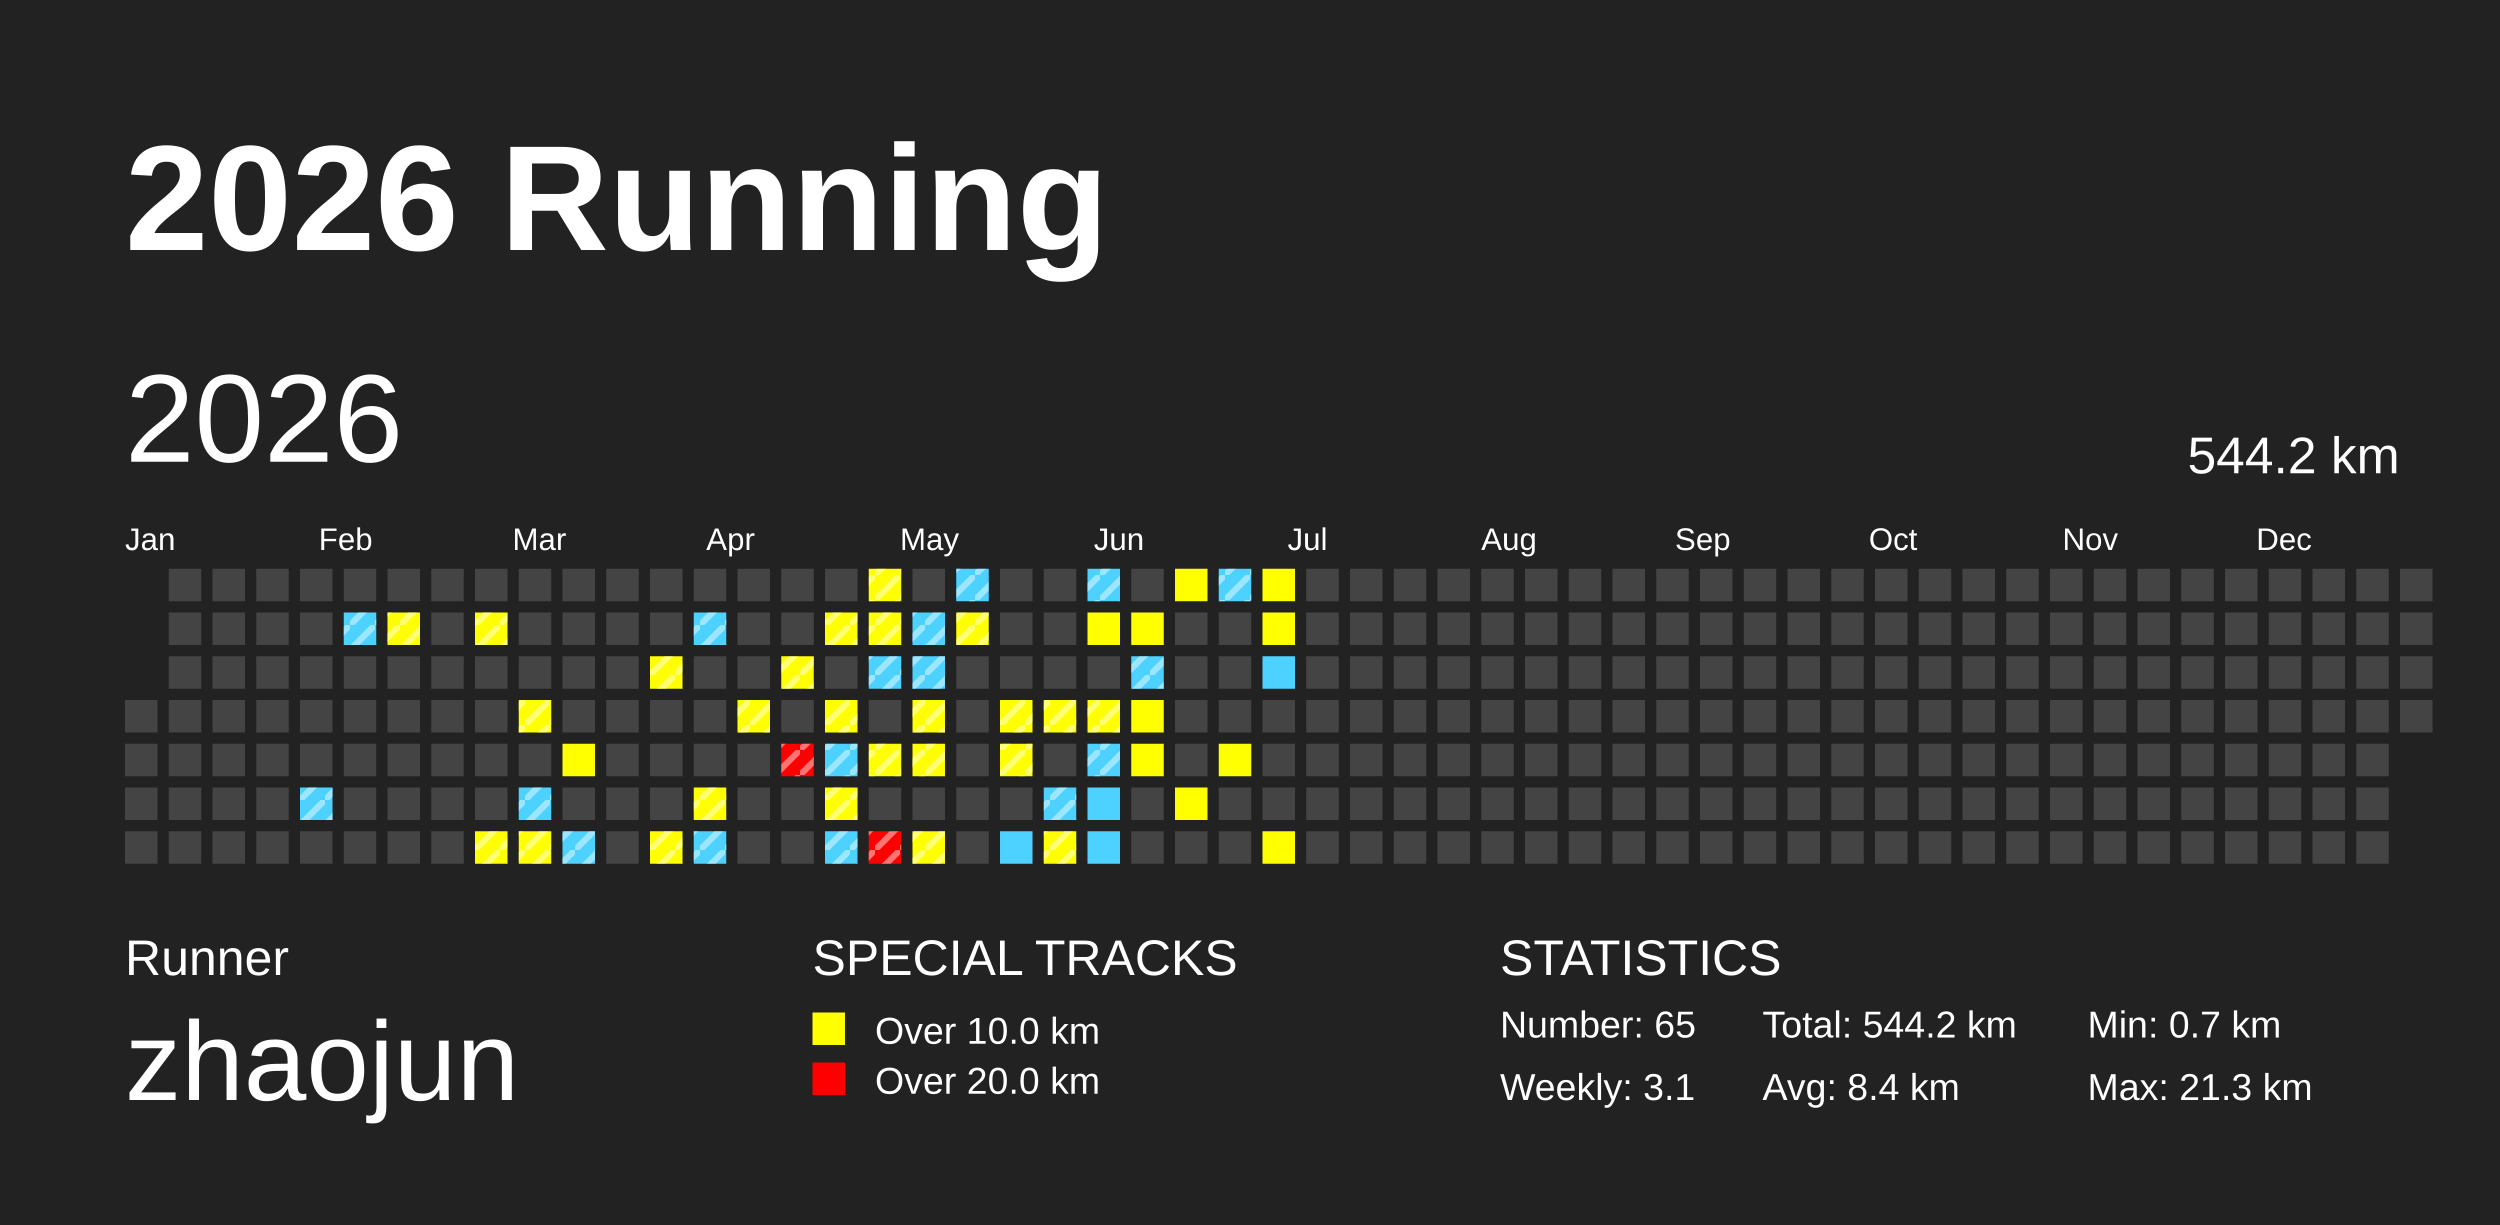
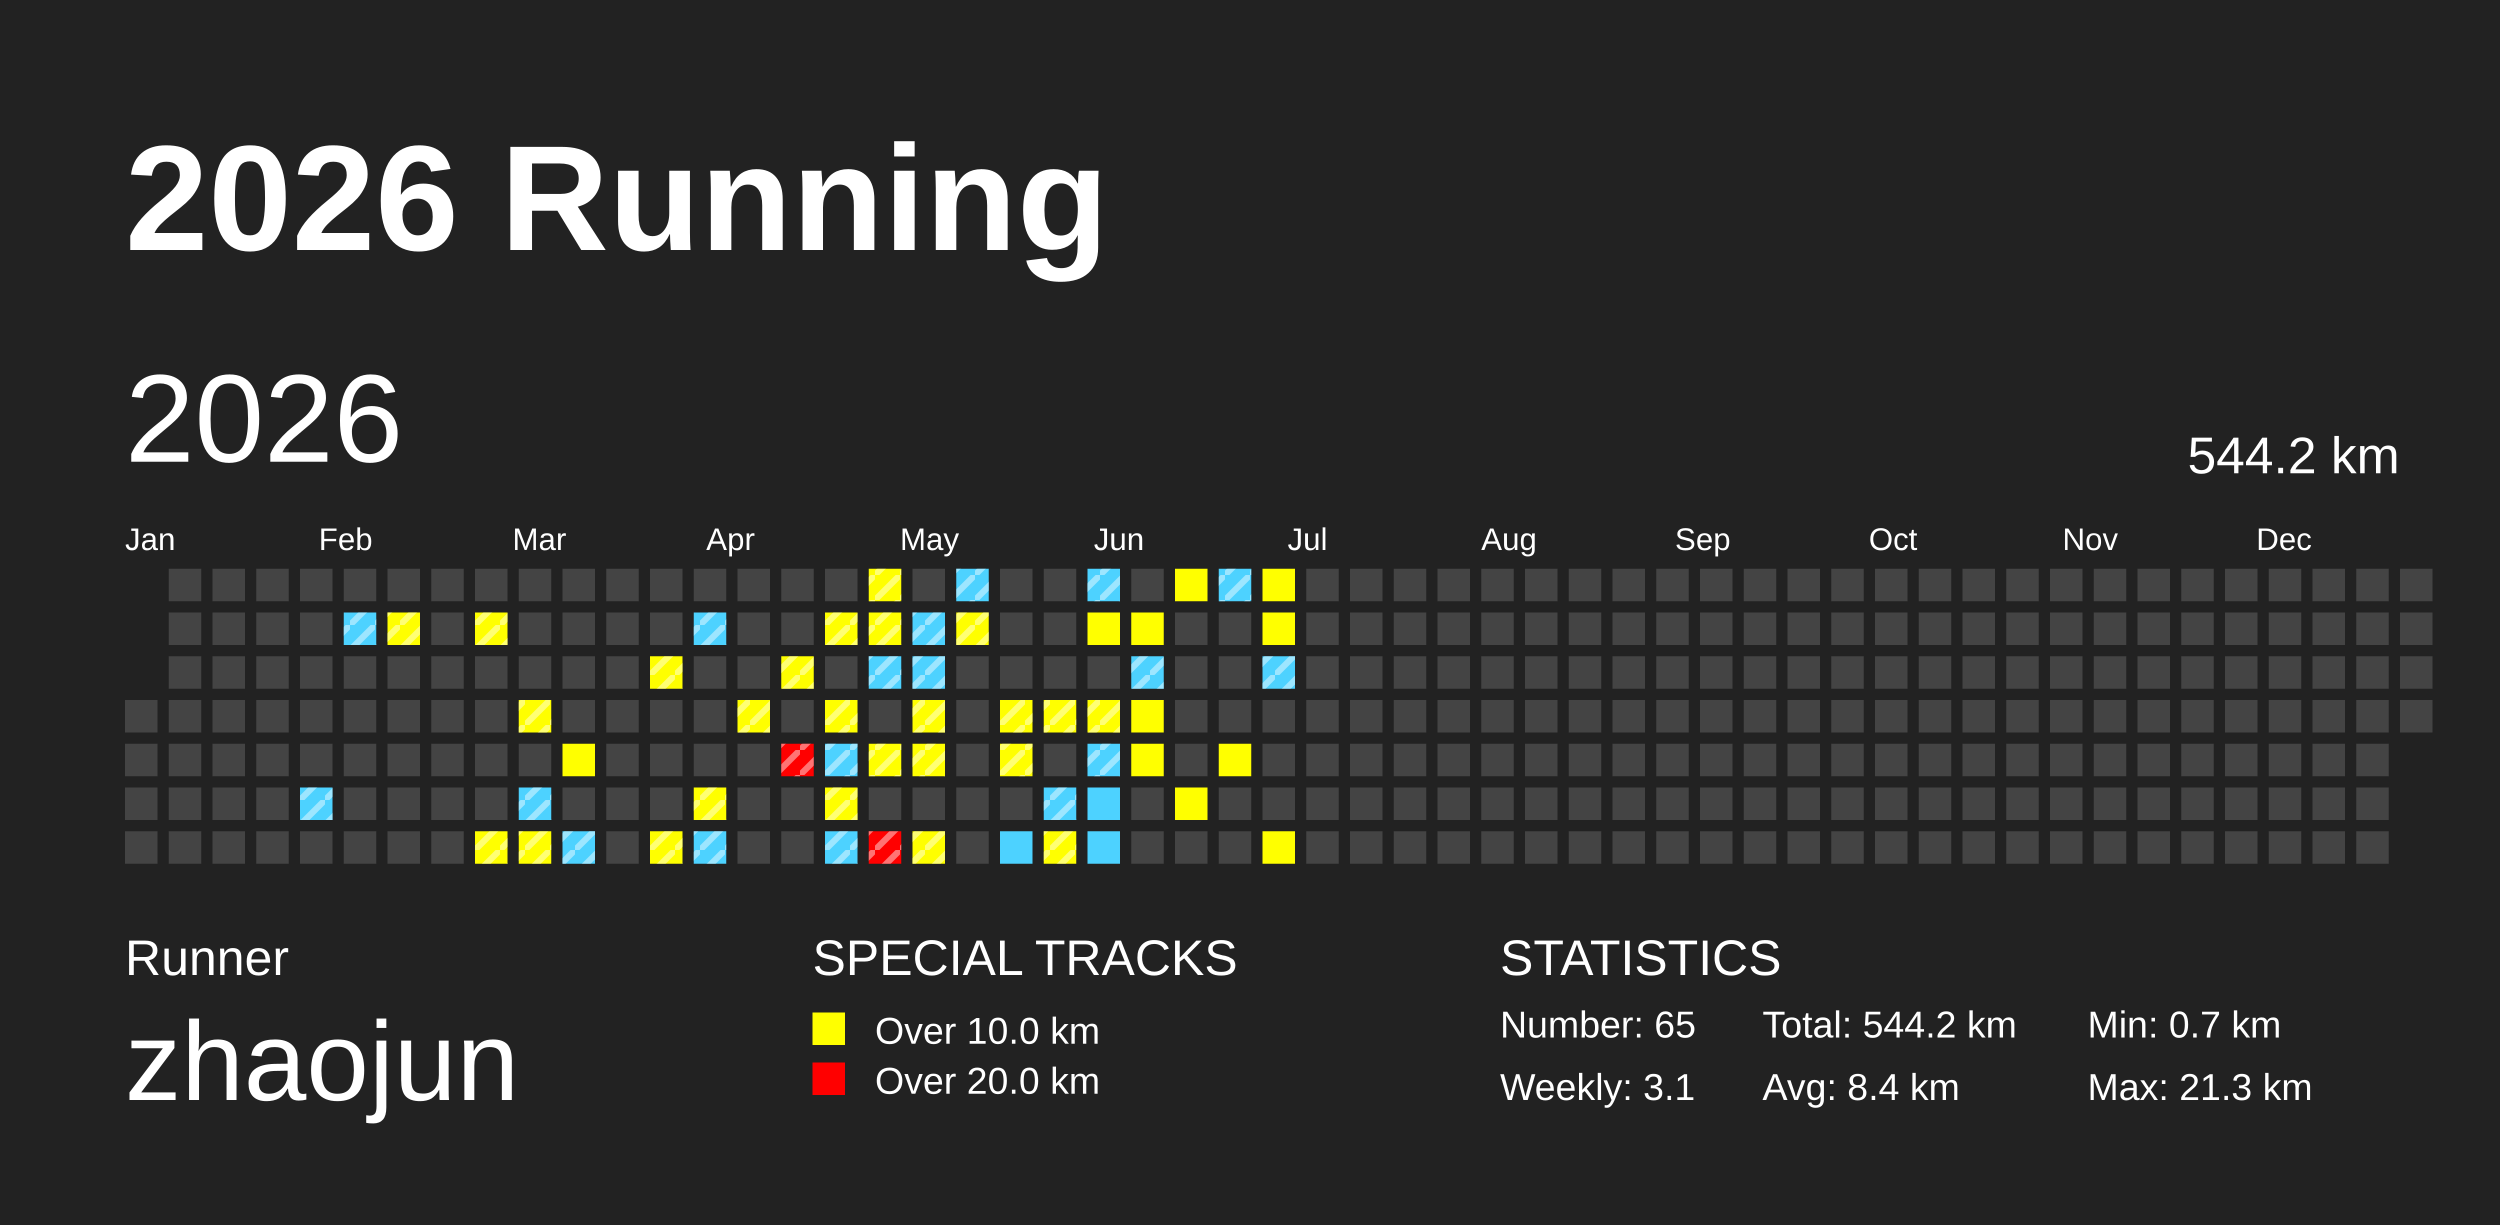
<svg xmlns="http://www.w3.org/2000/svg" baseProfile="full" height="98mm" version="1.1" viewBox="0,0,200,98" width="200mm">
  <defs>
    <pattern height="2" id="indoor-stripe" patternUnits="userSpaceOnUse" width="2">
      <line stroke="white" stroke-opacity="0.45" stroke-width="0.5" x1="0" x2="2" y1="2" y2="0" />
    </pattern>
  </defs>
  <rect fill="#222222" height="98" width="200" x="0" y="0" />
  <text fill="#FFFFFF" style="font-size:12px; font-family:Arial; font-weight:bold;" x="10" y="20">2026 Running</text>
  <text fill="#FFFFFF" style="font-size:4px; font-family:Arial" x="10" y="78">Runner</text>
  <text fill="#FFFFFF" style="font-size:9px; font-family:Arial" x="10" y="88">zhaojun</text>
  <text fill="#FFFFFF" style="font-size:4px; font-family:Arial" x="65" y="78">SPECIAL TRACKS</text>
  <rect fill="yellow" height="2.6" width="2.6" x="65" y="81" />
  <text fill="#FFFFFF" style="font-size:3px; font-family:Arial" x="70" y="83.5">Over 10.0 km</text>
  <rect fill="red" height="2.6" width="2.6" x="65" y="85" />
  <text fill="#FFFFFF" style="font-size:3px; font-family:Arial" x="70" y="87.5">Over 20.0 km</text>
  <text fill="#FFFFFF" style="font-size:4px; font-family:Arial" x="120" y="78">STATISTICS</text>
  <text fill="#FFFFFF" style="font-size:3px; font-family:Arial" x="120" y="83">Number: 65</text>
  <text fill="#FFFFFF" style="font-size:3px; font-family:Arial" x="120" y="88">Weekly: 3.1</text>
  <text fill="#FFFFFF" style="font-size:3px; font-family:Arial" x="141" y="83">Total: 544.2 km</text>
  <text fill="#FFFFFF" style="font-size:3px; font-family:Arial" x="141" y="88">Avg: 8.4 km</text>
  <text fill="#FFFFFF" style="font-size:3px; font-family:Arial" x="167" y="83">Min: 0.7 km</text>
  <text fill="#FFFFFF" style="font-size:3px; font-family:Arial" x="167" y="88">Max: 21.3 km</text>
  <text dominant-baseline="hanging" fill="#FFFFFF" style="font-size:10.0px; font-family:Arial;" x="10" y="30">2026</text>
  <text dominant-baseline="hanging" fill="#FFFFFF" style="font-size:4.125px; font-family:Arial;" x="175" y="35">544.2 km</text>
  <text fill="#FFFFFF" style="font-size:2.5px; font-family:Arial" x="10.0" y="44">Jan</text>
  <text fill="#FFFFFF" style="font-size:2.5px; font-family:Arial" x="25.5" y="44">Feb</text>
  <text fill="#FFFFFF" style="font-size:2.5px; font-family:Arial" x="41.0" y="44">Mar</text>
  <text fill="#FFFFFF" style="font-size:2.5px; font-family:Arial" x="56.5" y="44">Apr</text>
  <text fill="#FFFFFF" style="font-size:2.5px; font-family:Arial" x="72.0" y="44">May</text>
  <text fill="#FFFFFF" style="font-size:2.5px; font-family:Arial" x="87.5" y="44">Jun</text>
  <text fill="#FFFFFF" style="font-size:2.5px; font-family:Arial" x="103.0" y="44">Jul</text>
  <text fill="#FFFFFF" style="font-size:2.5px; font-family:Arial" x="118.5" y="44">Aug</text>
  <text fill="#FFFFFF" style="font-size:2.5px; font-family:Arial" x="134.0" y="44">Sep</text>
  <text fill="#FFFFFF" style="font-size:2.5px; font-family:Arial" x="149.5" y="44">Oct</text>
  <text fill="#FFFFFF" style="font-size:2.5px; font-family:Arial" x="165.0" y="44">Nov</text>
  <text fill="#FFFFFF" style="font-size:2.5px; font-family:Arial" x="180.5" y="44">Dec</text>
  <rect fill="#444444" height="2.6" width="2.6" x="10.0" y="56.0" />
  <rect fill="#444444" height="2.6" width="2.6" x="10.0" y="59.5" />
  <rect fill="#444444" height="2.6" width="2.6" x="10.0" y="63.0" />
  <rect fill="#444444" height="2.6" width="2.6" x="10.0" y="66.5" />
  <rect fill="#444444" height="2.6" width="2.6" x="13.5" y="45.5" />
  <rect fill="#444444" height="2.6" width="2.6" x="13.5" y="49.0" />
  <rect fill="#444444" height="2.6" width="2.6" x="13.5" y="52.5" />
  <rect fill="#444444" height="2.6" width="2.6" x="13.5" y="56.0" />
  <rect fill="#444444" height="2.6" width="2.6" x="13.5" y="59.5" />
  <rect fill="#444444" height="2.6" width="2.6" x="13.5" y="63.0" />
  <rect fill="#444444" height="2.6" width="2.6" x="13.5" y="66.5" />
  <rect fill="#444444" height="2.6" width="2.6" x="17.0" y="45.5" />
  <rect fill="#444444" height="2.6" width="2.6" x="17.0" y="49.0" />
  <rect fill="#444444" height="2.6" width="2.6" x="17.0" y="52.5" />
  <rect fill="#444444" height="2.6" width="2.6" x="17.0" y="56.0" />
  <rect fill="#444444" height="2.6" width="2.6" x="17.0" y="59.5" />
  <rect fill="#444444" height="2.6" width="2.6" x="17.0" y="63.0" />
  <rect fill="#444444" height="2.6" width="2.6" x="17.0" y="66.5" />
  <rect fill="#444444" height="2.6" width="2.6" x="20.5" y="45.5" />
  <rect fill="#444444" height="2.6" width="2.6" x="20.5" y="49.0" />
  <rect fill="#444444" height="2.6" width="2.6" x="20.5" y="52.5" />
  <rect fill="#444444" height="2.6" width="2.6" x="20.5" y="56.0" />
  <rect fill="#444444" height="2.6" width="2.6" x="20.5" y="59.5" />
  <rect fill="#444444" height="2.6" width="2.6" x="20.5" y="63.0" />
  <rect fill="#444444" height="2.6" width="2.6" x="20.5" y="66.5" />
  <rect fill="#444444" height="2.6" width="2.6" x="24.0" y="45.5" />
  <rect fill="#444444" height="2.6" width="2.6" x="24.0" y="49.0" />
  <rect fill="#444444" height="2.6" width="2.6" x="24.0" y="52.5" />
  <rect fill="#444444" height="2.6" width="2.6" x="24.0" y="56.0" />
  <rect fill="#444444" height="2.6" width="2.6" x="24.0" y="59.5" />
  <rect fill="#4dd2ff" height="2.6" width="2.6" x="24.0" y="63.0" />
  <rect fill="url(#indoor-stripe)" height="2.6" style="pointer-events: none;" width="2.6" x="24.0" y="63.0" />
  <rect fill="#444444" height="2.6" width="2.6" x="24.0" y="66.5" />
  <rect fill="#444444" height="2.6" width="2.6" x="27.5" y="45.5" />
  <rect fill="#4dd2ff" height="2.6" width="2.6" x="27.5" y="49.0" />
  <rect fill="url(#indoor-stripe)" height="2.6" style="pointer-events: none;" width="2.6" x="27.5" y="49.0" />
  <rect fill="#444444" height="2.6" width="2.6" x="27.5" y="52.5" />
  <rect fill="#444444" height="2.6" width="2.6" x="27.5" y="56.0" />
  <rect fill="#444444" height="2.6" width="2.6" x="27.5" y="59.5" />
  <rect fill="#444444" height="2.6" width="2.6" x="27.5" y="63.0" />
  <rect fill="#444444" height="2.6" width="2.6" x="27.5" y="66.5" />
  <rect fill="#444444" height="2.6" width="2.6" x="31.0" y="45.5" />
  <rect fill="yellow" height="2.6" width="2.6" x="31.0" y="49.0" />
  <rect fill="url(#indoor-stripe)" height="2.6" style="pointer-events: none;" width="2.6" x="31.0" y="49.0" />
  <rect fill="#444444" height="2.6" width="2.6" x="31.0" y="52.5" />
  <rect fill="#444444" height="2.6" width="2.6" x="31.0" y="56.0" />
  <rect fill="#444444" height="2.6" width="2.6" x="31.0" y="59.5" />
  <rect fill="#444444" height="2.6" width="2.6" x="31.0" y="63.0" />
  <rect fill="#444444" height="2.6" width="2.6" x="31.0" y="66.5" />
  <rect fill="#444444" height="2.6" width="2.6" x="34.5" y="45.5" />
  <rect fill="#444444" height="2.6" width="2.6" x="34.5" y="49.0" />
  <rect fill="#444444" height="2.6" width="2.6" x="34.5" y="52.5" />
  <rect fill="#444444" height="2.6" width="2.6" x="34.5" y="56.0" />
  <rect fill="#444444" height="2.6" width="2.6" x="34.5" y="59.5" />
  <rect fill="#444444" height="2.6" width="2.6" x="34.5" y="63.0" />
  <rect fill="#444444" height="2.6" width="2.6" x="34.5" y="66.5" />
  <rect fill="#444444" height="2.6" width="2.6" x="38.0" y="45.5" />
  <rect fill="yellow" height="2.6" width="2.6" x="38.0" y="49.0" />
  <rect fill="url(#indoor-stripe)" height="2.6" style="pointer-events: none;" width="2.6" x="38.0" y="49.0" />
  <rect fill="#444444" height="2.6" width="2.6" x="38.0" y="52.5" />
  <rect fill="#444444" height="2.6" width="2.6" x="38.0" y="56.0" />
  <rect fill="#444444" height="2.6" width="2.6" x="38.0" y="59.5" />
  <rect fill="#444444" height="2.6" width="2.6" x="38.0" y="63.0" />
  <rect fill="yellow" height="2.6" width="2.6" x="38.0" y="66.5" />
  <rect fill="url(#indoor-stripe)" height="2.6" style="pointer-events: none;" width="2.6" x="38.0" y="66.5" />
  <rect fill="#444444" height="2.6" width="2.6" x="41.5" y="45.5" />
  <rect fill="#444444" height="2.6" width="2.6" x="41.5" y="49.0" />
  <rect fill="#444444" height="2.6" width="2.6" x="41.5" y="52.5" />
  <rect fill="yellow" height="2.6" width="2.6" x="41.5" y="56.0" />
  <rect fill="url(#indoor-stripe)" height="2.6" style="pointer-events: none;" width="2.6" x="41.5" y="56.0" />
  <rect fill="#444444" height="2.6" width="2.6" x="41.5" y="59.5" />
  <rect fill="#4dd2ff" height="2.6" width="2.6" x="41.5" y="63.0" />
  <rect fill="url(#indoor-stripe)" height="2.6" style="pointer-events: none;" width="2.6" x="41.5" y="63.0" />
  <rect fill="yellow" height="2.6" width="2.6" x="41.5" y="66.5" />
  <rect fill="url(#indoor-stripe)" height="2.6" style="pointer-events: none;" width="2.6" x="41.5" y="66.5" />
  <rect fill="#444444" height="2.6" width="2.6" x="45.0" y="45.5" />
  <rect fill="#444444" height="2.6" width="2.6" x="45.0" y="49.0" />
  <rect fill="#444444" height="2.6" width="2.6" x="45.0" y="52.5" />
  <rect fill="#444444" height="2.6" width="2.6" x="45.0" y="56.0" />
  <rect fill="yellow" height="2.6" width="2.6" x="45.0" y="59.5" />
  <rect fill="#444444" height="2.6" width="2.6" x="45.0" y="63.0" />
  <rect fill="#4dd2ff" height="2.6" width="2.6" x="45.0" y="66.5" />
  <rect fill="url(#indoor-stripe)" height="2.6" style="pointer-events: none;" width="2.6" x="45.0" y="66.5" />
  <rect fill="#444444" height="2.6" width="2.6" x="48.5" y="45.5" />
  <rect fill="#444444" height="2.6" width="2.6" x="48.5" y="49.0" />
  <rect fill="#444444" height="2.6" width="2.6" x="48.5" y="52.5" />
  <rect fill="#444444" height="2.6" width="2.6" x="48.5" y="56.0" />
  <rect fill="#444444" height="2.6" width="2.6" x="48.5" y="59.5" />
  <rect fill="#444444" height="2.6" width="2.6" x="48.5" y="63.0" />
  <rect fill="#444444" height="2.6" width="2.6" x="48.5" y="66.5" />
  <rect fill="#444444" height="2.6" width="2.6" x="52.0" y="45.5" />
  <rect fill="#444444" height="2.6" width="2.6" x="52.0" y="49.0" />
  <rect fill="yellow" height="2.6" width="2.6" x="52.0" y="52.5" />
  <rect fill="url(#indoor-stripe)" height="2.6" style="pointer-events: none;" width="2.6" x="52.0" y="52.5" />
  <rect fill="#444444" height="2.6" width="2.6" x="52.0" y="56.0" />
  <rect fill="#444444" height="2.6" width="2.6" x="52.0" y="59.5" />
  <rect fill="#444444" height="2.6" width="2.6" x="52.0" y="63.0" />
  <rect fill="yellow" height="2.6" width="2.6" x="52.0" y="66.5" />
  <rect fill="url(#indoor-stripe)" height="2.6" style="pointer-events: none;" width="2.6" x="52.0" y="66.5" />
  <rect fill="#444444" height="2.6" width="2.6" x="55.5" y="45.5" />
  <rect fill="#4dd2ff" height="2.6" width="2.6" x="55.5" y="49.0" />
  <rect fill="url(#indoor-stripe)" height="2.6" style="pointer-events: none;" width="2.6" x="55.5" y="49.0" />
  <rect fill="#444444" height="2.6" width="2.6" x="55.5" y="52.5" />
  <rect fill="#444444" height="2.6" width="2.6" x="55.5" y="56.0" />
  <rect fill="#444444" height="2.6" width="2.6" x="55.5" y="59.5" />
  <rect fill="yellow" height="2.6" width="2.6" x="55.5" y="63.0" />
  <rect fill="url(#indoor-stripe)" height="2.6" style="pointer-events: none;" width="2.6" x="55.5" y="63.0" />
  <rect fill="#4dd2ff" height="2.6" width="2.6" x="55.5" y="66.5" />
  <rect fill="url(#indoor-stripe)" height="2.6" style="pointer-events: none;" width="2.6" x="55.5" y="66.5" />
  <rect fill="#444444" height="2.6" width="2.6" x="59.0" y="45.5" />
  <rect fill="#444444" height="2.6" width="2.6" x="59.0" y="49.0" />
  <rect fill="#444444" height="2.6" width="2.6" x="59.0" y="52.5" />
  <rect fill="yellow" height="2.6" width="2.6" x="59.0" y="56.0" />
  <rect fill="url(#indoor-stripe)" height="2.6" style="pointer-events: none;" width="2.6" x="59.0" y="56.0" />
  <rect fill="#444444" height="2.6" width="2.6" x="59.0" y="59.5" />
  <rect fill="#444444" height="2.6" width="2.6" x="59.0" y="63.0" />
  <rect fill="#444444" height="2.6" width="2.6" x="59.0" y="66.5" />
  <rect fill="#444444" height="2.6" width="2.6" x="62.5" y="45.5" />
  <rect fill="#444444" height="2.6" width="2.6" x="62.5" y="49.0" />
  <rect fill="yellow" height="2.6" width="2.6" x="62.5" y="52.5" />
  <rect fill="url(#indoor-stripe)" height="2.6" style="pointer-events: none;" width="2.6" x="62.5" y="52.5" />
  <rect fill="#444444" height="2.6" width="2.6" x="62.5" y="56.0" />
  <rect fill="red" height="2.6" width="2.6" x="62.5" y="59.5" />
  <rect fill="url(#indoor-stripe)" height="2.6" style="pointer-events: none;" width="2.6" x="62.5" y="59.5" />
  <rect fill="#444444" height="2.6" width="2.6" x="62.5" y="63.0" />
  <rect fill="#444444" height="2.6" width="2.6" x="62.5" y="66.5" />
  <rect fill="#444444" height="2.6" width="2.6" x="66.0" y="45.5" />
  <rect fill="yellow" height="2.6" width="2.6" x="66.0" y="49.0" />
  <rect fill="url(#indoor-stripe)" height="2.6" style="pointer-events: none;" width="2.6" x="66.0" y="49.0" />
  <rect fill="#444444" height="2.6" width="2.6" x="66.0" y="52.5" />
  <rect fill="yellow" height="2.6" width="2.6" x="66.0" y="56.0" />
  <rect fill="url(#indoor-stripe)" height="2.6" style="pointer-events: none;" width="2.6" x="66.0" y="56.0" />
  <rect fill="#4dd2ff" height="2.6" width="2.6" x="66.0" y="59.5" />
  <rect fill="url(#indoor-stripe)" height="2.6" style="pointer-events: none;" width="2.6" x="66.0" y="59.5" />
  <rect fill="yellow" height="2.6" width="2.6" x="66.0" y="63.0" />
  <rect fill="url(#indoor-stripe)" height="2.6" style="pointer-events: none;" width="2.6" x="66.0" y="63.0" />
  <rect fill="#4dd2ff" height="2.6" width="2.6" x="66.0" y="66.5" />
  <rect fill="url(#indoor-stripe)" height="2.6" style="pointer-events: none;" width="2.6" x="66.0" y="66.5" />
  <rect fill="yellow" height="2.6" width="2.6" x="69.5" y="45.5" />
  <rect fill="url(#indoor-stripe)" height="2.6" style="pointer-events: none;" width="2.6" x="69.5" y="45.5" />
  <rect fill="yellow" height="2.6" width="2.6" x="69.5" y="49.0" />
  <rect fill="url(#indoor-stripe)" height="2.6" style="pointer-events: none;" width="2.6" x="69.5" y="49.0" />
  <rect fill="#4dd2ff" height="2.6" width="2.6" x="69.5" y="52.5" />
  <rect fill="url(#indoor-stripe)" height="2.6" style="pointer-events: none;" width="2.6" x="69.5" y="52.5" />
  <rect fill="#444444" height="2.6" width="2.6" x="69.5" y="56.0" />
  <rect fill="yellow" height="2.6" width="2.6" x="69.5" y="59.5" />
  <rect fill="url(#indoor-stripe)" height="2.6" style="pointer-events: none;" width="2.6" x="69.5" y="59.5" />
  <rect fill="#444444" height="2.6" width="2.6" x="69.5" y="63.0" />
  <rect fill="red" height="2.6" width="2.6" x="69.5" y="66.5" />
  <rect fill="url(#indoor-stripe)" height="2.6" style="pointer-events: none;" width="2.6" x="69.5" y="66.5" />
  <rect fill="#444444" height="2.6" width="2.6" x="73.0" y="45.5" />
  <rect fill="#4dd2ff" height="2.6" width="2.6" x="73.0" y="49.0" />
  <rect fill="url(#indoor-stripe)" height="2.6" style="pointer-events: none;" width="2.6" x="73.0" y="49.0" />
  <rect fill="#4dd2ff" height="2.6" width="2.6" x="73.0" y="52.5" />
  <rect fill="url(#indoor-stripe)" height="2.6" style="pointer-events: none;" width="2.6" x="73.0" y="52.5" />
  <rect fill="yellow" height="2.6" width="2.6" x="73.0" y="56.0" />
  <rect fill="url(#indoor-stripe)" height="2.6" style="pointer-events: none;" width="2.6" x="73.0" y="56.0" />
  <rect fill="yellow" height="2.6" width="2.6" x="73.0" y="59.5" />
  <rect fill="url(#indoor-stripe)" height="2.6" style="pointer-events: none;" width="2.6" x="73.0" y="59.5" />
  <rect fill="#444444" height="2.6" width="2.6" x="73.0" y="63.0" />
  <rect fill="yellow" height="2.6" width="2.6" x="73.0" y="66.5" />
  <rect fill="url(#indoor-stripe)" height="2.6" style="pointer-events: none;" width="2.6" x="73.0" y="66.5" />
  <rect fill="#4dd2ff" height="2.6" width="2.6" x="76.5" y="45.5" />
  <rect fill="url(#indoor-stripe)" height="2.6" style="pointer-events: none;" width="2.6" x="76.5" y="45.5" />
  <rect fill="yellow" height="2.6" width="2.6" x="76.5" y="49.0" />
  <rect fill="url(#indoor-stripe)" height="2.6" style="pointer-events: none;" width="2.6" x="76.5" y="49.0" />
  <rect fill="#444444" height="2.6" width="2.6" x="76.5" y="52.5" />
  <rect fill="#444444" height="2.6" width="2.6" x="76.5" y="56.0" />
  <rect fill="#444444" height="2.6" width="2.6" x="76.5" y="59.5" />
  <rect fill="#444444" height="2.6" width="2.6" x="76.5" y="63.0" />
  <rect fill="#444444" height="2.6" width="2.6" x="76.5" y="66.5" />
  <rect fill="#444444" height="2.6" width="2.6" x="80.0" y="45.5" />
  <rect fill="#444444" height="2.6" width="2.6" x="80.0" y="49.0" />
  <rect fill="#444444" height="2.6" width="2.6" x="80.0" y="52.5" />
  <rect fill="yellow" height="2.6" width="2.6" x="80.0" y="56.0" />
  <rect fill="url(#indoor-stripe)" height="2.6" style="pointer-events: none;" width="2.6" x="80.0" y="56.0" />
  <rect fill="yellow" height="2.6" width="2.6" x="80.0" y="59.5" />
  <rect fill="url(#indoor-stripe)" height="2.6" style="pointer-events: none;" width="2.6" x="80.0" y="59.5" />
  <rect fill="#444444" height="2.6" width="2.6" x="80.0" y="63.0" />
  <rect fill="#4dd2ff" height="2.6" width="2.6" x="80.0" y="66.5" />
  <rect fill="#444444" height="2.6" width="2.6" x="83.5" y="45.5" />
  <rect fill="#444444" height="2.6" width="2.6" x="83.5" y="49.0" />
  <rect fill="#444444" height="2.6" width="2.6" x="83.5" y="52.5" />
  <rect fill="yellow" height="2.6" width="2.6" x="83.5" y="56.0" />
  <rect fill="url(#indoor-stripe)" height="2.6" style="pointer-events: none;" width="2.6" x="83.5" y="56.0" />
  <rect fill="#444444" height="2.6" width="2.6" x="83.5" y="59.5" />
  <rect fill="#4dd2ff" height="2.6" width="2.6" x="83.5" y="63.0" />
  <rect fill="url(#indoor-stripe)" height="2.6" style="pointer-events: none;" width="2.6" x="83.5" y="63.0" />
  <rect fill="yellow" height="2.6" width="2.6" x="83.5" y="66.5" />
  <rect fill="url(#indoor-stripe)" height="2.6" style="pointer-events: none;" width="2.6" x="83.5" y="66.5" />
  <rect fill="#4dd2ff" height="2.6" width="2.6" x="87.0" y="45.5" />
  <rect fill="url(#indoor-stripe)" height="2.6" style="pointer-events: none;" width="2.6" x="87.0" y="45.5" />
  <rect fill="yellow" height="2.6" width="2.6" x="87.0" y="49.0" />
  <rect fill="#444444" height="2.6" width="2.6" x="87.0" y="52.5" />
  <rect fill="yellow" height="2.6" width="2.6" x="87.0" y="56.0" />
  <rect fill="url(#indoor-stripe)" height="2.6" style="pointer-events: none;" width="2.6" x="87.0" y="56.0" />
  <rect fill="#4dd2ff" height="2.6" width="2.6" x="87.0" y="59.5" />
  <rect fill="url(#indoor-stripe)" height="2.6" style="pointer-events: none;" width="2.6" x="87.0" y="59.5" />
  <rect fill="#4dd2ff" height="2.6" width="2.6" x="87.0" y="63.0" />
  <rect fill="#4dd2ff" height="2.6" width="2.6" x="87.0" y="66.5" />
  <rect fill="#444444" height="2.6" width="2.6" x="90.5" y="45.5" />
  <rect fill="yellow" height="2.6" width="2.6" x="90.5" y="49.0" />
  <rect fill="#4dd2ff" height="2.6" width="2.6" x="90.5" y="52.5" />
  <rect fill="url(#indoor-stripe)" height="2.6" style="pointer-events: none;" width="2.6" x="90.5" y="52.5" />
  <rect fill="yellow" height="2.6" width="2.6" x="90.5" y="56.0" />
  <rect fill="yellow" height="2.6" width="2.6" x="90.5" y="59.5" />
  <rect fill="#444444" height="2.6" width="2.6" x="90.5" y="63.0" />
  <rect fill="#444444" height="2.6" width="2.6" x="90.5" y="66.5" />
  <rect fill="yellow" height="2.6" width="2.6" x="94.0" y="45.5" />
  <rect fill="#444444" height="2.6" width="2.6" x="94.0" y="49.0" />
  <rect fill="#444444" height="2.6" width="2.6" x="94.0" y="52.5" />
  <rect fill="#444444" height="2.6" width="2.6" x="94.0" y="56.0" />
  <rect fill="#444444" height="2.6" width="2.6" x="94.0" y="59.5" />
  <rect fill="yellow" height="2.6" width="2.6" x="94.0" y="63.0" />
  <rect fill="#444444" height="2.6" width="2.6" x="94.0" y="66.5" />
  <rect fill="#4dd2ff" height="2.6" width="2.6" x="97.5" y="45.5" />
  <rect fill="url(#indoor-stripe)" height="2.6" style="pointer-events: none;" width="2.6" x="97.5" y="45.5" />
  <rect fill="#444444" height="2.6" width="2.6" x="97.5" y="49.0" />
  <rect fill="#444444" height="2.6" width="2.6" x="97.5" y="52.5" />
  <rect fill="#444444" height="2.6" width="2.6" x="97.5" y="56.0" />
  <rect fill="yellow" height="2.6" width="2.6" x="97.5" y="59.5" />
  <rect fill="#444444" height="2.6" width="2.6" x="97.5" y="63.0" />
  <rect fill="#444444" height="2.6" width="2.6" x="97.5" y="66.5" />
  <rect fill="yellow" height="2.6" width="2.6" x="101.0" y="45.5" />
  <rect fill="yellow" height="2.6" width="2.6" x="101.0" y="49.0" />
  <rect fill="#4dd2ff" height="2.6" width="2.6" x="101.0" y="52.5" />
+   <rect fill="url(#indoor-stripe)" height="2.6" style="pointer-events: none;" width="2.6" x="101.0" y="52.5" />
  <rect fill="#444444" height="2.6" width="2.6" x="101.0" y="56.0" />
  <rect fill="#444444" height="2.6" width="2.6" x="101.0" y="59.5" />
  <rect fill="#444444" height="2.6" width="2.6" x="101.0" y="63.0" />
  <rect fill="yellow" height="2.6" width="2.6" x="101.0" y="66.5" />
  <rect fill="#444444" height="2.6" width="2.6" x="104.5" y="45.5" />
  <rect fill="#444444" height="2.6" width="2.6" x="104.5" y="49.0" />
  <rect fill="#444444" height="2.6" width="2.6" x="104.5" y="52.5" />
  <rect fill="#444444" height="2.6" width="2.6" x="104.5" y="56.0" />
  <rect fill="#444444" height="2.6" width="2.6" x="104.5" y="59.5" />
  <rect fill="#444444" height="2.6" width="2.6" x="104.5" y="63.0" />
  <rect fill="#444444" height="2.6" width="2.6" x="104.5" y="66.5" />
  <rect fill="#444444" height="2.6" width="2.6" x="108.0" y="45.5" />
  <rect fill="#444444" height="2.6" width="2.6" x="108.0" y="49.0" />
  <rect fill="#444444" height="2.6" width="2.6" x="108.0" y="52.5" />
  <rect fill="#444444" height="2.6" width="2.6" x="108.0" y="56.0" />
  <rect fill="#444444" height="2.6" width="2.6" x="108.0" y="59.5" />
  <rect fill="#444444" height="2.6" width="2.6" x="108.0" y="63.0" />
  <rect fill="#444444" height="2.6" width="2.6" x="108.0" y="66.5" />
  <rect fill="#444444" height="2.6" width="2.6" x="111.5" y="45.5" />
  <rect fill="#444444" height="2.6" width="2.6" x="111.5" y="49.0" />
  <rect fill="#444444" height="2.6" width="2.6" x="111.5" y="52.5" />
  <rect fill="#444444" height="2.6" width="2.6" x="111.5" y="56.0" />
  <rect fill="#444444" height="2.6" width="2.6" x="111.5" y="59.5" />
  <rect fill="#444444" height="2.6" width="2.6" x="111.5" y="63.0" />
  <rect fill="#444444" height="2.6" width="2.6" x="111.5" y="66.5" />
  <rect fill="#444444" height="2.6" width="2.6" x="115.0" y="45.5" />
  <rect fill="#444444" height="2.6" width="2.6" x="115.0" y="49.0" />
  <rect fill="#444444" height="2.6" width="2.6" x="115.0" y="52.5" />
  <rect fill="#444444" height="2.6" width="2.6" x="115.0" y="56.0" />
  <rect fill="#444444" height="2.6" width="2.6" x="115.0" y="59.5" />
  <rect fill="#444444" height="2.6" width="2.6" x="115.0" y="63.0" />
  <rect fill="#444444" height="2.6" width="2.6" x="115.0" y="66.5" />
  <rect fill="#444444" height="2.6" width="2.6" x="118.5" y="45.5" />
  <rect fill="#444444" height="2.6" width="2.6" x="118.5" y="49.0" />
  <rect fill="#444444" height="2.6" width="2.6" x="118.5" y="52.5" />
  <rect fill="#444444" height="2.6" width="2.6" x="118.5" y="56.0" />
  <rect fill="#444444" height="2.6" width="2.6" x="118.5" y="59.5" />
  <rect fill="#444444" height="2.6" width="2.6" x="118.5" y="63.0" />
  <rect fill="#444444" height="2.6" width="2.6" x="118.5" y="66.5" />
  <rect fill="#444444" height="2.6" width="2.6" x="122.0" y="45.5" />
  <rect fill="#444444" height="2.6" width="2.6" x="122.0" y="49.0" />
  <rect fill="#444444" height="2.6" width="2.6" x="122.0" y="52.5" />
  <rect fill="#444444" height="2.6" width="2.6" x="122.0" y="56.0" />
  <rect fill="#444444" height="2.6" width="2.6" x="122.0" y="59.5" />
  <rect fill="#444444" height="2.6" width="2.6" x="122.0" y="63.0" />
  <rect fill="#444444" height="2.6" width="2.6" x="122.0" y="66.5" />
  <rect fill="#444444" height="2.6" width="2.6" x="125.5" y="45.5" />
  <rect fill="#444444" height="2.6" width="2.6" x="125.5" y="49.0" />
  <rect fill="#444444" height="2.6" width="2.6" x="125.5" y="52.5" />
  <rect fill="#444444" height="2.6" width="2.6" x="125.5" y="56.0" />
  <rect fill="#444444" height="2.6" width="2.6" x="125.5" y="59.5" />
  <rect fill="#444444" height="2.6" width="2.6" x="125.5" y="63.0" />
  <rect fill="#444444" height="2.6" width="2.6" x="125.5" y="66.5" />
  <rect fill="#444444" height="2.6" width="2.6" x="129.0" y="45.5" />
  <rect fill="#444444" height="2.6" width="2.6" x="129.0" y="49.0" />
  <rect fill="#444444" height="2.6" width="2.6" x="129.0" y="52.5" />
  <rect fill="#444444" height="2.6" width="2.6" x="129.0" y="56.0" />
  <rect fill="#444444" height="2.6" width="2.6" x="129.0" y="59.5" />
  <rect fill="#444444" height="2.6" width="2.6" x="129.0" y="63.0" />
  <rect fill="#444444" height="2.6" width="2.6" x="129.0" y="66.5" />
  <rect fill="#444444" height="2.6" width="2.6" x="132.5" y="45.5" />
  <rect fill="#444444" height="2.6" width="2.6" x="132.5" y="49.0" />
  <rect fill="#444444" height="2.6" width="2.6" x="132.5" y="52.5" />
  <rect fill="#444444" height="2.6" width="2.6" x="132.5" y="56.0" />
  <rect fill="#444444" height="2.6" width="2.6" x="132.5" y="59.5" />
  <rect fill="#444444" height="2.6" width="2.6" x="132.5" y="63.0" />
  <rect fill="#444444" height="2.6" width="2.6" x="132.5" y="66.5" />
  <rect fill="#444444" height="2.6" width="2.6" x="136.0" y="45.5" />
  <rect fill="#444444" height="2.6" width="2.6" x="136.0" y="49.0" />
  <rect fill="#444444" height="2.6" width="2.6" x="136.0" y="52.5" />
  <rect fill="#444444" height="2.6" width="2.6" x="136.0" y="56.0" />
  <rect fill="#444444" height="2.6" width="2.6" x="136.0" y="59.5" />
  <rect fill="#444444" height="2.6" width="2.6" x="136.0" y="63.0" />
  <rect fill="#444444" height="2.6" width="2.6" x="136.0" y="66.5" />
  <rect fill="#444444" height="2.6" width="2.6" x="139.5" y="45.5" />
  <rect fill="#444444" height="2.6" width="2.6" x="139.5" y="49.0" />
  <rect fill="#444444" height="2.6" width="2.6" x="139.5" y="52.5" />
  <rect fill="#444444" height="2.6" width="2.6" x="139.5" y="56.0" />
  <rect fill="#444444" height="2.6" width="2.6" x="139.5" y="59.5" />
  <rect fill="#444444" height="2.6" width="2.6" x="139.5" y="63.0" />
  <rect fill="#444444" height="2.6" width="2.6" x="139.5" y="66.5" />
  <rect fill="#444444" height="2.6" width="2.6" x="143.0" y="45.5" />
  <rect fill="#444444" height="2.6" width="2.6" x="143.0" y="49.0" />
  <rect fill="#444444" height="2.6" width="2.6" x="143.0" y="52.5" />
  <rect fill="#444444" height="2.6" width="2.6" x="143.0" y="56.0" />
  <rect fill="#444444" height="2.6" width="2.6" x="143.0" y="59.5" />
  <rect fill="#444444" height="2.6" width="2.6" x="143.0" y="63.0" />
  <rect fill="#444444" height="2.6" width="2.6" x="143.0" y="66.5" />
  <rect fill="#444444" height="2.6" width="2.6" x="146.5" y="45.5" />
  <rect fill="#444444" height="2.6" width="2.6" x="146.5" y="49.0" />
  <rect fill="#444444" height="2.6" width="2.6" x="146.5" y="52.5" />
  <rect fill="#444444" height="2.6" width="2.6" x="146.5" y="56.0" />
  <rect fill="#444444" height="2.6" width="2.6" x="146.5" y="59.5" />
  <rect fill="#444444" height="2.6" width="2.6" x="146.5" y="63.0" />
  <rect fill="#444444" height="2.6" width="2.6" x="146.5" y="66.5" />
  <rect fill="#444444" height="2.6" width="2.6" x="150.0" y="45.5" />
  <rect fill="#444444" height="2.6" width="2.6" x="150.0" y="49.0" />
  <rect fill="#444444" height="2.6" width="2.6" x="150.0" y="52.5" />
  <rect fill="#444444" height="2.6" width="2.6" x="150.0" y="56.0" />
  <rect fill="#444444" height="2.6" width="2.6" x="150.0" y="59.5" />
  <rect fill="#444444" height="2.6" width="2.6" x="150.0" y="63.0" />
  <rect fill="#444444" height="2.6" width="2.6" x="150.0" y="66.5" />
  <rect fill="#444444" height="2.6" width="2.6" x="153.5" y="45.5" />
  <rect fill="#444444" height="2.6" width="2.6" x="153.5" y="49.0" />
  <rect fill="#444444" height="2.6" width="2.6" x="153.5" y="52.5" />
  <rect fill="#444444" height="2.6" width="2.6" x="153.5" y="56.0" />
  <rect fill="#444444" height="2.6" width="2.6" x="153.5" y="59.5" />
  <rect fill="#444444" height="2.6" width="2.6" x="153.5" y="63.0" />
  <rect fill="#444444" height="2.6" width="2.6" x="153.5" y="66.5" />
  <rect fill="#444444" height="2.6" width="2.6" x="157.0" y="45.5" />
  <rect fill="#444444" height="2.6" width="2.6" x="157.0" y="49.0" />
  <rect fill="#444444" height="2.6" width="2.6" x="157.0" y="52.5" />
  <rect fill="#444444" height="2.6" width="2.6" x="157.0" y="56.0" />
  <rect fill="#444444" height="2.6" width="2.6" x="157.0" y="59.5" />
  <rect fill="#444444" height="2.6" width="2.6" x="157.0" y="63.0" />
  <rect fill="#444444" height="2.6" width="2.6" x="157.0" y="66.5" />
  <rect fill="#444444" height="2.6" width="2.6" x="160.5" y="45.5" />
  <rect fill="#444444" height="2.6" width="2.6" x="160.5" y="49.0" />
  <rect fill="#444444" height="2.6" width="2.6" x="160.5" y="52.5" />
  <rect fill="#444444" height="2.6" width="2.6" x="160.5" y="56.0" />
  <rect fill="#444444" height="2.6" width="2.6" x="160.5" y="59.5" />
  <rect fill="#444444" height="2.6" width="2.6" x="160.5" y="63.0" />
  <rect fill="#444444" height="2.6" width="2.6" x="160.5" y="66.5" />
  <rect fill="#444444" height="2.6" width="2.6" x="164.0" y="45.5" />
  <rect fill="#444444" height="2.6" width="2.6" x="164.0" y="49.0" />
  <rect fill="#444444" height="2.6" width="2.6" x="164.0" y="52.5" />
  <rect fill="#444444" height="2.6" width="2.6" x="164.0" y="56.0" />
  <rect fill="#444444" height="2.6" width="2.6" x="164.0" y="59.5" />
  <rect fill="#444444" height="2.6" width="2.6" x="164.0" y="63.0" />
  <rect fill="#444444" height="2.6" width="2.6" x="164.0" y="66.5" />
  <rect fill="#444444" height="2.6" width="2.6" x="167.5" y="45.5" />
  <rect fill="#444444" height="2.6" width="2.6" x="167.5" y="49.0" />
  <rect fill="#444444" height="2.6" width="2.6" x="167.5" y="52.5" />
  <rect fill="#444444" height="2.6" width="2.6" x="167.5" y="56.0" />
  <rect fill="#444444" height="2.6" width="2.6" x="167.5" y="59.5" />
  <rect fill="#444444" height="2.6" width="2.6" x="167.5" y="63.0" />
  <rect fill="#444444" height="2.6" width="2.6" x="167.5" y="66.5" />
  <rect fill="#444444" height="2.6" width="2.6" x="171.0" y="45.5" />
  <rect fill="#444444" height="2.6" width="2.6" x="171.0" y="49.0" />
  <rect fill="#444444" height="2.6" width="2.6" x="171.0" y="52.5" />
  <rect fill="#444444" height="2.6" width="2.6" x="171.0" y="56.0" />
  <rect fill="#444444" height="2.6" width="2.6" x="171.0" y="59.5" />
  <rect fill="#444444" height="2.6" width="2.6" x="171.0" y="63.0" />
  <rect fill="#444444" height="2.6" width="2.6" x="171.0" y="66.5" />
  <rect fill="#444444" height="2.6" width="2.6" x="174.5" y="45.5" />
  <rect fill="#444444" height="2.6" width="2.6" x="174.5" y="49.0" />
  <rect fill="#444444" height="2.6" width="2.6" x="174.5" y="52.5" />
  <rect fill="#444444" height="2.6" width="2.6" x="174.5" y="56.0" />
  <rect fill="#444444" height="2.6" width="2.6" x="174.5" y="59.5" />
  <rect fill="#444444" height="2.6" width="2.6" x="174.5" y="63.0" />
  <rect fill="#444444" height="2.6" width="2.6" x="174.5" y="66.5" />
  <rect fill="#444444" height="2.6" width="2.6" x="178.0" y="45.5" />
  <rect fill="#444444" height="2.6" width="2.6" x="178.0" y="49.0" />
  <rect fill="#444444" height="2.6" width="2.6" x="178.0" y="52.5" />
  <rect fill="#444444" height="2.6" width="2.6" x="178.0" y="56.0" />
  <rect fill="#444444" height="2.6" width="2.6" x="178.0" y="59.5" />
  <rect fill="#444444" height="2.6" width="2.6" x="178.0" y="63.0" />
  <rect fill="#444444" height="2.6" width="2.6" x="178.0" y="66.5" />
  <rect fill="#444444" height="2.6" width="2.6" x="181.5" y="45.5" />
  <rect fill="#444444" height="2.6" width="2.6" x="181.5" y="49.0" />
  <rect fill="#444444" height="2.6" width="2.6" x="181.5" y="52.5" />
  <rect fill="#444444" height="2.6" width="2.6" x="181.5" y="56.0" />
  <rect fill="#444444" height="2.6" width="2.6" x="181.5" y="59.5" />
  <rect fill="#444444" height="2.6" width="2.6" x="181.5" y="63.0" />
  <rect fill="#444444" height="2.6" width="2.6" x="181.5" y="66.5" />
  <rect fill="#444444" height="2.6" width="2.6" x="185.0" y="45.5" />
  <rect fill="#444444" height="2.6" width="2.6" x="185.0" y="49.0" />
  <rect fill="#444444" height="2.6" width="2.6" x="185.0" y="52.5" />
  <rect fill="#444444" height="2.6" width="2.6" x="185.0" y="56.0" />
  <rect fill="#444444" height="2.6" width="2.6" x="185.0" y="59.5" />
  <rect fill="#444444" height="2.6" width="2.6" x="185.0" y="63.0" />
  <rect fill="#444444" height="2.6" width="2.6" x="185.0" y="66.5" />
  <rect fill="#444444" height="2.6" width="2.6" x="188.5" y="45.5" />
  <rect fill="#444444" height="2.6" width="2.6" x="188.5" y="49.0" />
  <rect fill="#444444" height="2.6" width="2.6" x="188.5" y="52.5" />
  <rect fill="#444444" height="2.6" width="2.6" x="188.5" y="56.0" />
  <rect fill="#444444" height="2.6" width="2.6" x="188.5" y="59.5" />
  <rect fill="#444444" height="2.6" width="2.6" x="188.5" y="63.0" />
  <rect fill="#444444" height="2.6" width="2.6" x="188.5" y="66.5" />
  <rect fill="#444444" height="2.6" width="2.6" x="192.0" y="45.5" />
  <rect fill="#444444" height="2.6" width="2.6" x="192.0" y="49.0" />
  <rect fill="#444444" height="2.6" width="2.6" x="192.0" y="52.5" />
  <rect fill="#444444" height="2.6" width="2.6" x="192.0" y="56.0" />
</svg>
